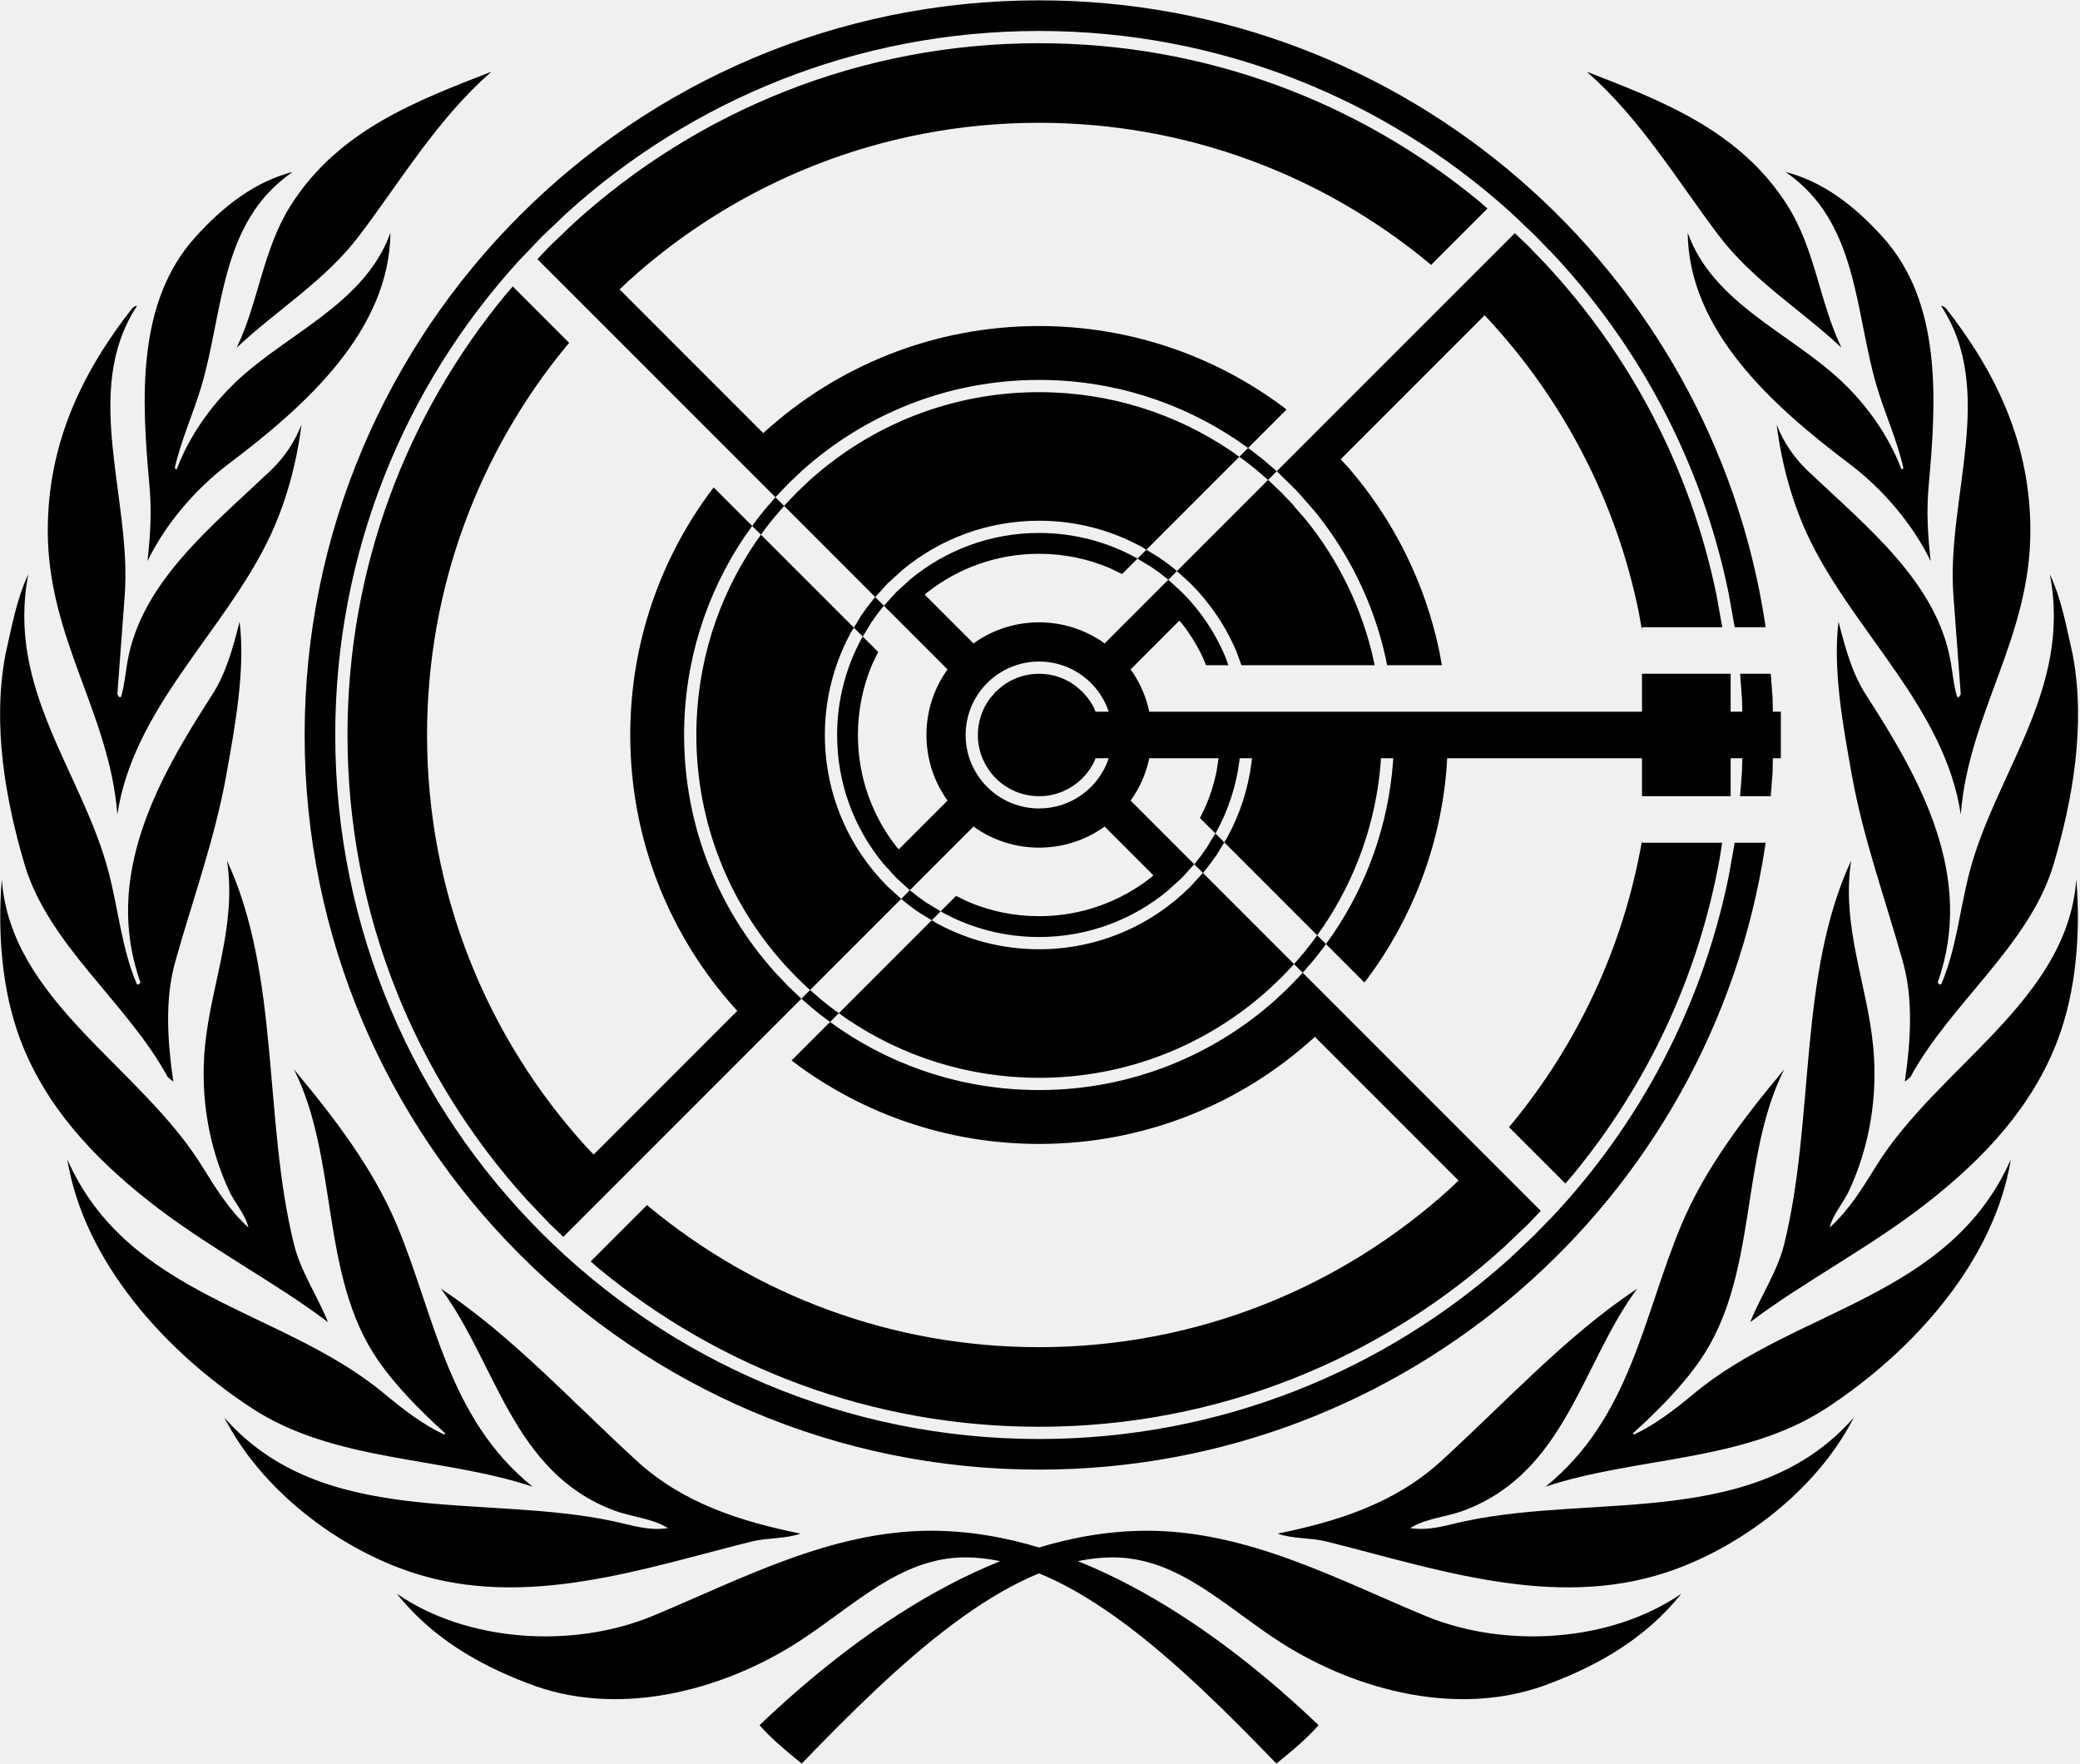
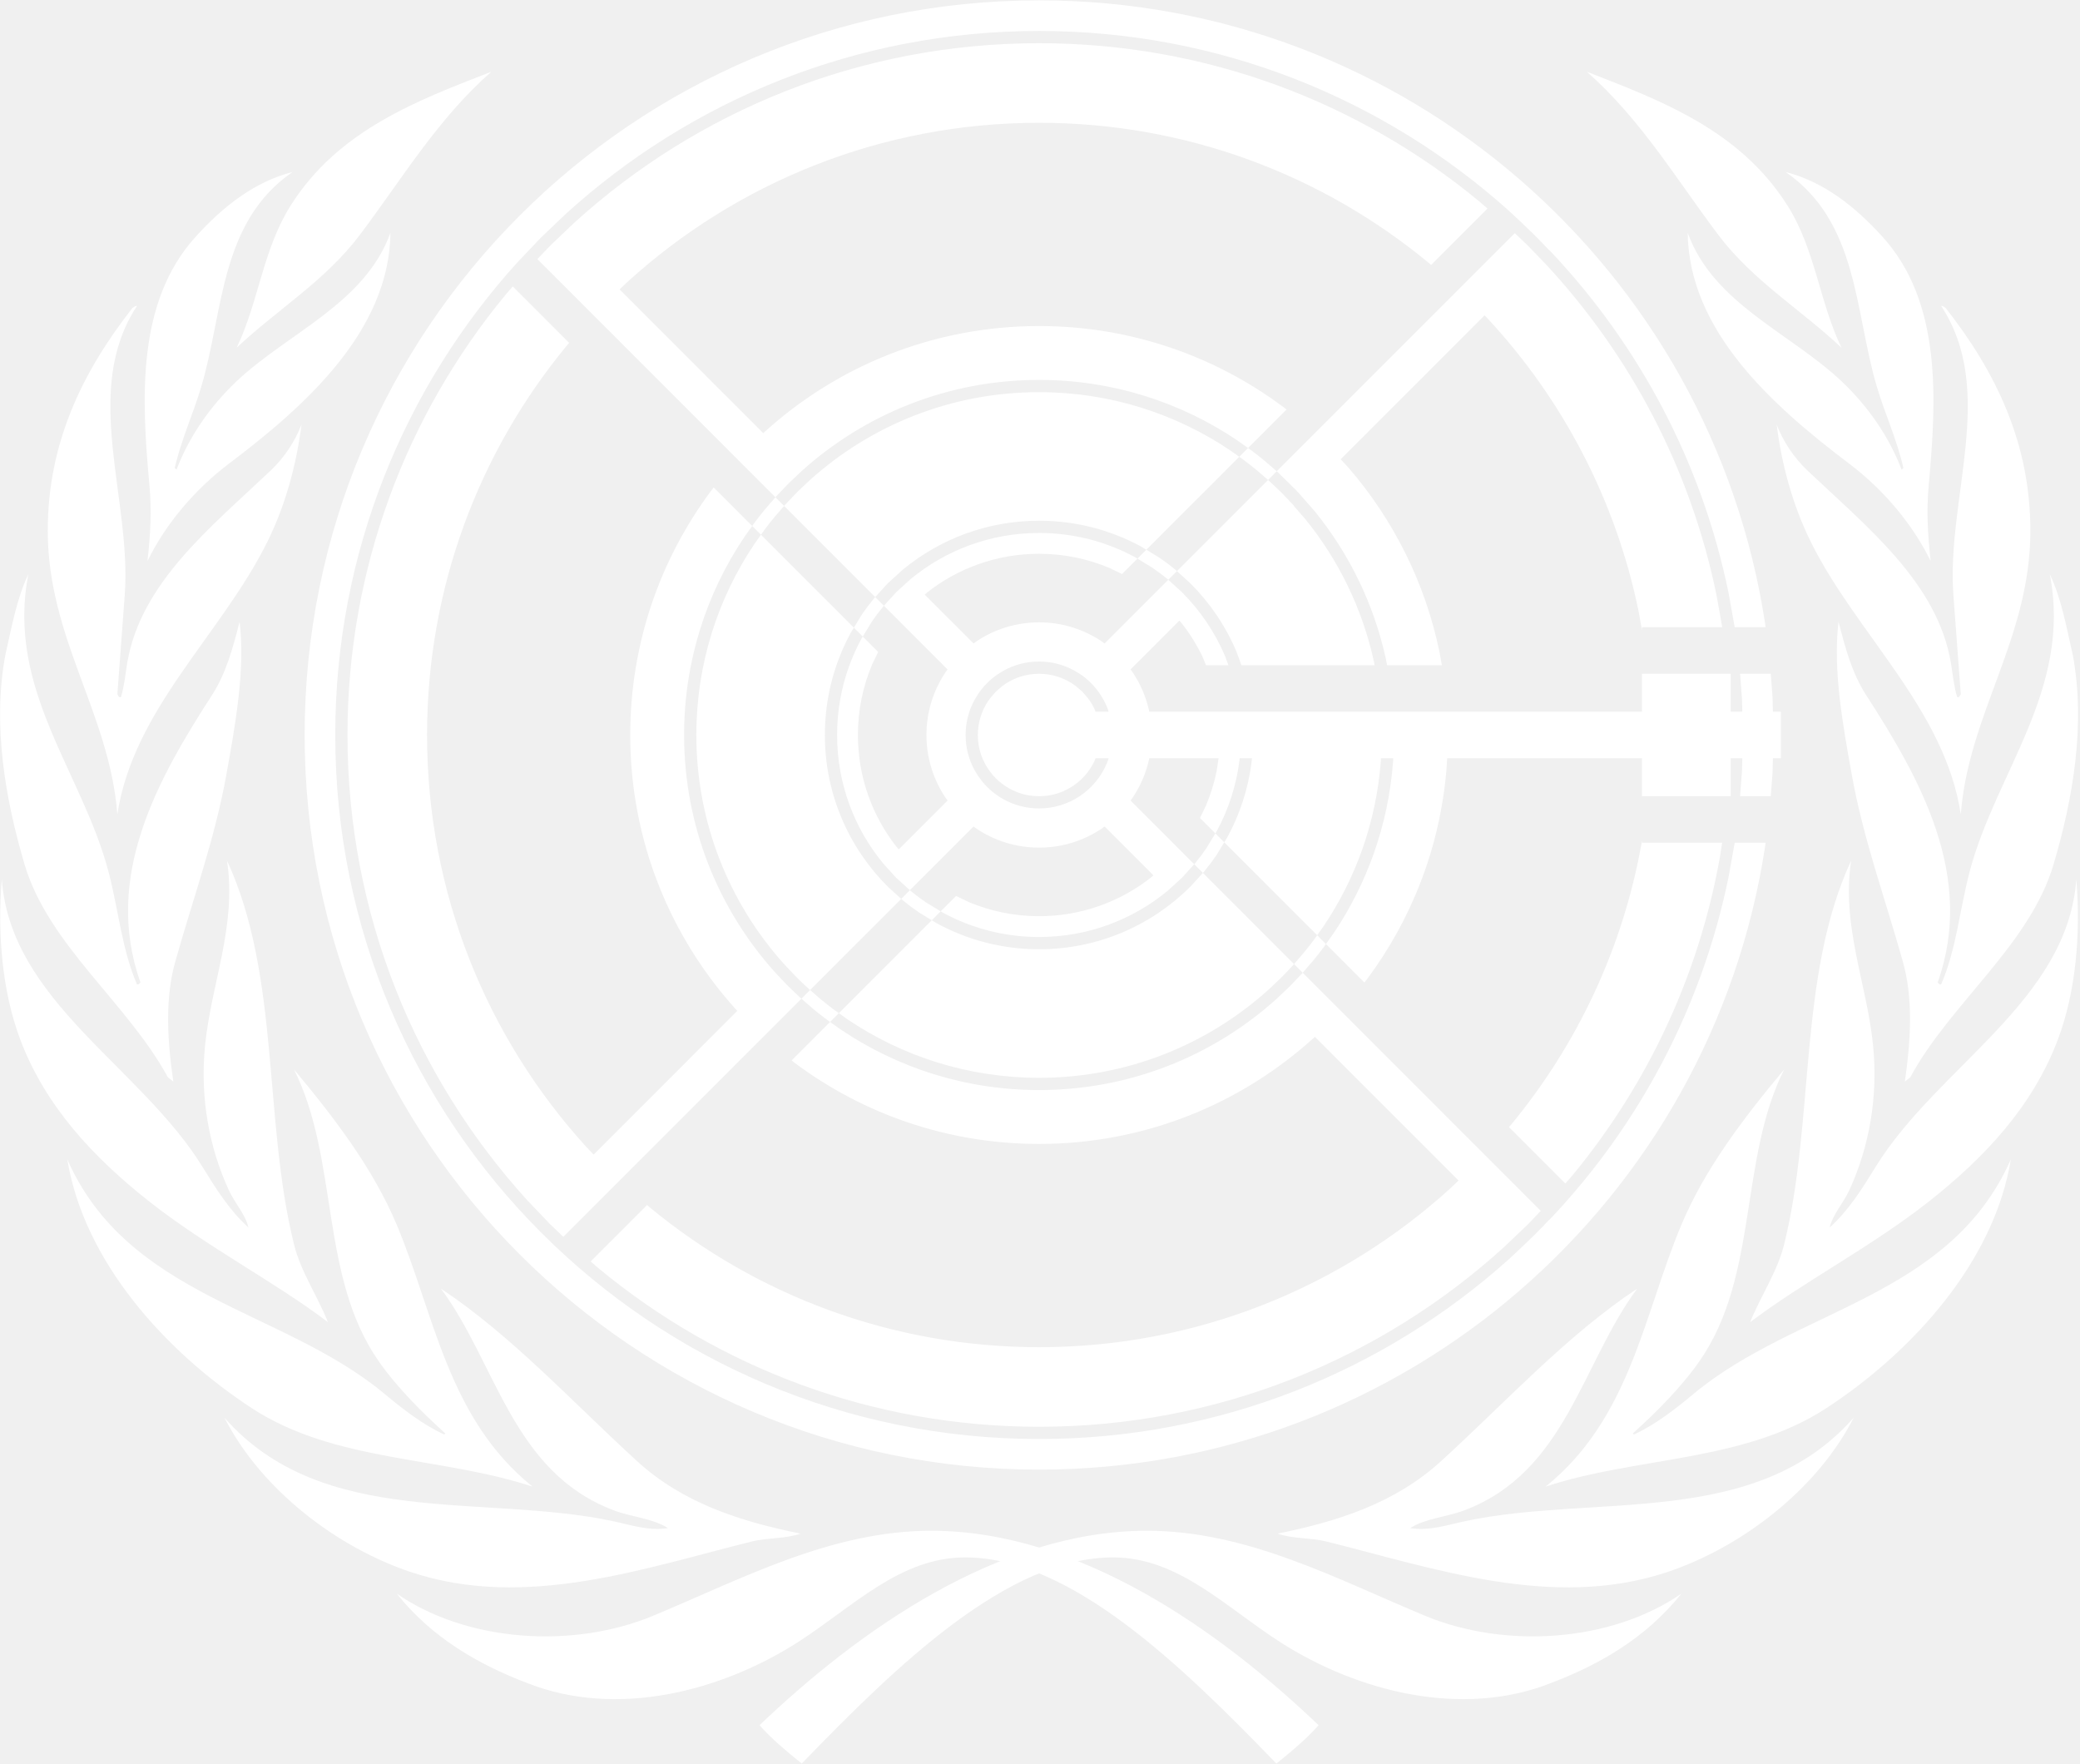
<svg xmlns="http://www.w3.org/2000/svg" width="1025" height="869" viewBox="0 0 1025 869" fill="none">
-   <path fill-rule="evenodd" clip-rule="evenodd" d="M649.784 850.081C643.868 856.84 636.214 863.159 628.997 868.985C582.373 820.799 527.632 767.396 475.603 767.396C443.344 767.396 420.111 791.952 393.006 809.277C355.391 833.32 303.792 846.86 259.574 829.214C235.793 820.184 212.75 806.883 195.53 785.275C230.331 809.277 282.448 812.503 321.736 796.202C365.164 778.186 409.363 754.264 458.853 754.264C531.808 754.264 601.144 803.612 649.784 850.081ZM110.587 698.532C158.89 753.514 237.669 735.826 302.147 749.556C311.123 751.468 319.556 754.449 329.188 752.97C321.523 748.109 311.363 747.561 302.506 744.225C252.475 725.378 244.675 671.835 217.296 634.982C252.266 658.23 281.24 690.06 313.943 719.973C336.704 740.791 365.061 749.697 394.469 755.681C387.402 758.263 378.157 757.655 370.546 759.542C317.72 772.647 259.15 793.335 202.94 774.784C166.666 762.813 128.917 734.464 110.585 698.531L110.587 698.532ZM33.162 571.278C63.291 639.491 138.988 644.834 189.32 686.678C198.889 694.637 208.376 701.957 218.89 706.862L219.433 706.312C207.818 695.802 195.249 683.279 186.254 670.21C157.487 628.412 167.059 571.281 144.88 526.968C165.031 551.096 183.932 575.943 195.536 603.568C214.209 648.024 220.552 698.743 262.431 732.525C217.104 717.571 164.816 720.548 124 693.813C81.096 665.712 41.333 621.359 33.162 571.277V571.278ZM0.887 433.274C5.245 493.372 69.228 525.474 99.737 574.876C106.252 585.427 112.959 596.318 122.421 604.839C120.946 598.44 115.681 592.77 112.783 586.495C102.998 565.297 98.568 540.767 101.011 515.545C103.984 484.856 116.778 456.357 111.868 424.074C138.164 480.833 129.681 551.793 144.88 613.164C148.242 626.741 156.509 638.621 161.603 651.48C135.766 631.824 101.907 614.378 73.546 592.024C46.118 570.405 22.311 545.067 9.935 512.097C1.017 488.339 -1.302 460.001 0.887 433.271V433.274ZM2.676 322.545C5.761 309.133 8.123 295.25 13.959 282.946C2.91 339.638 40.626 380.59 53.501 429.637C58.355 448.12 60.014 467.761 67.49 485.007C68.188 485.381 68.791 484.656 69.222 484.098C50.613 431.899 77.891 383.657 104.465 342.512C111.451 331.697 114.812 319.104 118.073 306.372C120.945 330.003 115.917 357.354 111.544 381.74C105.916 413.133 95.187 442.556 86.658 472.844C81.042 491.767 82.523 513.122 85.404 532.946L82.697 530.786C62.913 494.264 23.88 465.732 12.091 425.871C2.67 394.013 -3.847 357.207 2.676 322.548V322.545ZM23.541 261.56C23.541 218.658 40.246 183.662 65.304 151.711C66.033 151.349 66.549 150.62 67.49 150.791C39.903 192.75 65.013 245.717 61.465 293.308L57.828 342.155C58.367 342.511 58.367 343.975 59.649 343.415C61.28 337.969 61.773 332.176 62.721 326.552C69.362 287.173 103.942 259.765 133.268 231.963C140.204 225.387 145.284 217.611 148.554 209.256C146.115 228.871 140.644 248.98 131.838 266.803C109.265 312.5 65.669 349.388 57.828 401.321C54.025 351.551 23.541 314.552 23.541 261.56ZM96.252 116.842C110.124 101.464 125.669 89.483 144.176 84.744C108.237 109.458 110.187 153.621 99.186 190.55C95.163 204.053 89.249 216.704 86.107 230.659L87.015 231.386C92.995 215.61 103.255 200.443 116.62 187.833C141.897 163.984 179.903 149.55 192.411 114.663C191.838 163.142 150.514 199.992 112.772 228.502C95.844 241.29 81.458 258.457 72.679 276.454C74.145 263.06 74.811 251.917 73.617 238.843C69.742 196.495 67.227 149.019 96.252 116.842ZM242.126 35.338C215.454 58.742 197.655 88.866 177.165 115.946C160.124 138.47 136.738 152.425 116.628 171.325C127.486 148.803 129.488 122.997 143.275 101.21C166.848 63.953 205.808 49.491 242.126 35.338Z" fill="black" />
-   <path fill-rule="evenodd" clip-rule="evenodd" d="M374.297 850.081C380.214 856.84 387.868 863.158 395.084 868.985C441.71 820.799 496.451 767.396 548.48 767.396C580.738 767.396 603.972 791.952 631.077 809.277C668.69 833.32 720.29 846.86 764.507 829.214C788.29 820.184 811.332 806.883 828.553 785.275C793.751 809.277 741.635 812.503 702.347 796.202C658.919 778.186 614.718 754.264 565.228 754.264C492.274 754.264 422.938 803.612 374.297 850.081ZM913.495 698.532C865.193 753.514 786.412 735.826 721.934 749.556C712.959 751.468 704.527 754.449 694.893 752.97C702.559 748.109 712.72 747.561 721.577 744.225C771.608 725.378 779.408 671.835 806.787 634.982C771.816 658.23 742.843 690.06 710.14 719.973C687.379 740.791 659.022 749.697 629.614 755.681C636.681 758.263 645.925 757.655 653.537 759.542C706.363 772.647 764.931 793.335 821.142 774.784C857.417 762.813 895.165 734.464 913.497 698.531L913.495 698.532ZM990.92 571.278C960.792 639.491 885.095 644.834 834.763 686.678C825.193 694.637 815.707 701.957 805.193 706.862L804.65 706.312C816.264 695.802 828.834 683.279 837.828 670.21C866.596 628.412 857.024 571.281 879.203 526.968C859.05 551.096 840.15 575.943 828.546 603.568C809.874 648.024 803.53 698.743 761.65 732.525C806.977 717.571 859.265 720.548 900.082 693.813C942.987 665.712 982.749 621.359 990.92 571.277V571.278ZM1023.19 433.274C1018.84 493.372 954.854 525.474 924.345 574.876C917.83 585.427 911.123 596.318 901.661 604.839C903.137 598.44 908.4 592.77 911.299 586.495C921.084 565.297 925.513 540.767 923.072 515.545C920.098 484.856 907.304 456.357 912.215 424.074C885.918 480.833 894.401 551.793 879.203 613.164C875.841 626.741 867.572 638.621 862.478 651.48C888.317 631.824 922.176 614.378 950.536 592.024C977.964 570.405 1001.77 545.067 1014.15 512.097C1023.06 488.339 1025.38 460.001 1023.19 433.271V433.274ZM1021.41 322.545C1018.32 309.133 1015.96 295.25 1010.12 282.946C1021.17 339.638 983.456 380.59 970.581 429.637C965.728 448.12 964.068 467.761 956.593 485.007C955.895 485.381 955.291 484.656 954.86 484.098C973.469 431.899 946.191 383.657 919.617 342.512C912.632 331.697 909.27 319.104 906.009 306.372C903.137 330.003 908.165 357.354 912.538 381.74C918.166 413.133 928.895 442.556 937.424 472.844C943.04 491.767 941.559 513.122 938.678 532.946L941.386 530.786C961.169 494.264 1000.2 465.732 1011.99 425.871C1021.41 394.013 1027.93 357.207 1021.41 322.548V322.545ZM1000.54 261.56C1000.54 218.658 983.836 183.662 958.778 151.711C958.049 151.349 957.533 150.62 956.593 150.791C984.179 192.75 959.07 245.716 962.617 293.308L966.255 342.155C965.715 342.511 965.715 343.975 964.433 343.415C962.803 337.969 962.309 332.176 961.361 326.552C954.72 287.173 920.14 259.765 890.815 231.963C883.877 225.387 878.799 217.611 875.529 209.256C877.966 228.871 883.439 248.98 892.245 266.803C914.817 312.5 958.413 349.388 966.255 401.321C970.056 351.551 1000.54 314.552 1000.54 261.56ZM927.83 116.842C913.958 101.464 898.413 89.483 879.905 84.744C915.845 109.457 913.895 153.621 924.896 190.55C928.919 204.053 934.833 216.704 937.976 230.659L937.067 231.386C931.087 215.61 920.827 200.443 907.463 187.833C882.184 163.984 844.179 149.55 831.671 114.664C832.244 163.143 873.568 199.992 911.31 228.502C928.239 241.289 942.624 258.457 951.404 276.454C949.937 263.059 949.272 251.917 950.466 238.843C954.34 196.495 956.854 149.019 927.83 116.842ZM781.957 35.338C808.629 58.742 826.428 88.866 846.918 115.946C863.959 138.47 887.343 152.425 907.454 171.325C896.597 148.804 894.594 122.997 880.808 101.209C857.234 63.953 818.273 49.491 781.957 35.338Z" fill="black" />
-   <path fill-rule="evenodd" clip-rule="evenodd" d="M641.956 479.302L654.901 492.25L759.272 596.641L753.027 603.193L746.476 609.439L741.191 614.479C680.669 669.498 600.271 703.031 512.042 703.031C429.695 703.031 354.17 673.82 295.259 625.193L291.073 621.567L318.862 593.774L320.199 594.933C372.332 637.966 439.168 663.816 512.042 663.816C590.121 663.816 661.269 634.141 714.829 585.452L718.752 581.709L647.95 510.893L647.504 511.32C611.725 543.843 564.198 563.667 512.042 563.667C466.839 563.667 425.114 548.777 391.501 523.635L390.093 522.528L409.061 503.557L414.239 507.24C442.158 526.105 475.814 537.121 512.042 537.121C556.95 537.121 597.905 520.195 628.879 492.373L629.164 492.104L629.16 492.1L629.248 492.024L633.453 488.05L635.537 486.063L641.51 479.815L641.525 479.799L641.956 479.302ZM592.776 430.112L637.681 475.026L642.369 469.615C644.089 467.528 645.761 465.4 647.382 463.232L649.086 460.837L653.41 465.162L652.217 466.842C650.537 469.088 648.806 471.292 647.023 473.452L641.956 479.302L637.681 475.026L637.061 475.743C635.243 477.744 633.379 479.699 631.467 481.61L631.279 481.791L631.109 481.967L629.27 483.706L625.603 487.204L625.207 487.547L624.851 487.883C594.945 514.745 555.401 531.087 512.042 531.087C477.063 531.087 444.568 520.452 417.611 502.238L413.385 499.231L459.166 453.442L461.726 454.997C476.683 463.124 493.824 467.741 512.042 467.741C541.191 467.741 567.58 455.923 586.683 436.817L592.776 430.112ZM809.158 414.08V415.252H848.653L847.523 422.501C837.03 481.255 811.486 534.795 775.023 578.986L771.397 583.172L743.61 555.38L744.768 554.041C777.037 514.933 799.642 467.553 808.928 415.559L809.158 414.08ZM598.919 410.66L603.304 415.047L599.573 421.191C597.676 424 595.647 426.712 593.497 429.319L592.776 430.112L588.51 425.846L588.842 425.482C590.87 423.024 592.782 420.466 594.571 417.818L598.919 410.66ZM512.042 325.962C505.796 325.962 499.919 327.544 494.791 330.332L493.685 331.003L491.807 332.144C487.957 334.747 484.633 338.07 482.032 341.922L480.89 343.801L480.218 344.906C477.432 350.035 475.85 355.913 475.85 362.161C475.85 368.408 477.432 374.286 480.218 379.415L481.696 381.848L482.032 382.399L482.797 383.423L484.114 385.187C490.753 393.232 500.799 398.359 512.042 398.359C527.034 398.359 539.895 389.243 545.389 376.251L546.351 373.624H539.864L539.227 375.239C538.592 376.557 537.863 377.823 537.051 379.026L536.679 379.477L536.21 380.209C534.473 382.532 532.409 384.597 530.087 386.333L529.355 386.802L528.905 387.174L526.421 388.684L526.418 388.686L525.978 388.897L523.781 389.956C520.174 391.482 516.205 392.326 512.042 392.326C507.878 392.326 503.91 391.482 500.303 389.956L498.107 388.897L498.105 388.898L497.665 388.686L497.664 388.684L495.179 387.174L494.728 386.802L493.997 386.333C491.675 384.597 489.611 382.532 487.874 380.209L487.404 379.477L487.033 379.026L485.523 376.54L485.31 376.1L484.252 373.902C482.726 370.294 481.882 366.326 481.882 362.161C481.882 355.913 483.781 350.109 487.033 345.295L487.406 344.843L487.874 344.113L490.713 340.832L490.716 340.831L490.719 340.828L493.997 337.989L494.728 337.519L495.179 337.147C499.993 333.895 505.796 331.995 512.042 331.995C518.288 331.995 524.091 333.895 528.905 337.147L529.355 337.519L530.087 337.989L533.367 340.829L533.368 340.831L533.369 340.832L536.21 344.112L536.678 344.843L537.051 345.295C537.863 346.499 538.592 347.764 539.227 349.083L539.864 350.697H546.311L545.723 348.888C545.183 347.518 544.561 346.189 543.866 344.906L543.194 343.801L542.052 341.922C539.451 338.07 536.128 334.747 532.277 332.144L530.399 331.003L529.293 330.332C524.165 327.544 518.288 325.962 512.042 325.962ZM374.998 263.485L420.78 309.275L424.511 303.13C426.408 300.321 428.437 297.609 430.587 295.002L431.308 294.209L435.573 298.476L435.242 298.84C433.214 301.298 431.301 303.855 429.513 306.503L425.165 313.661L420.78 309.275L419.224 311.836C411.099 326.795 406.483 343.939 406.483 362.161C406.483 391.316 418.299 417.71 437.4 436.817L444.104 442.911L399.198 487.824L404.61 492.513C406.695 494.235 408.823 495.907 410.991 497.528L413.385 499.231L409.061 503.557L407.381 502.362C405.137 500.683 402.932 498.951 400.772 497.169L394.924 492.1L399.198 487.824L398.985 487.64L398.481 487.204C396.482 485.386 394.526 483.52 392.616 481.61L392.435 481.42L392.258 481.252L390.526 479.417L387.023 475.744L386.679 475.347L386.344 474.991C359.487 445.08 343.147 405.528 343.147 362.161C343.147 327.175 353.782 294.673 371.993 267.713L374.998 263.485ZM512.042 262.614C529.219 262.614 545.38 266.966 559.482 274.629L560.532 275.267L564.917 270.88L571.06 274.613C573.869 276.51 576.58 278.539 579.187 280.69L579.98 281.411L575.715 285.678L575.35 285.346C572.893 283.317 570.336 281.404 567.689 279.615L560.532 275.267L552.947 282.854L546.791 279.888C536.111 275.37 524.368 272.871 512.042 272.871C491.242 272.871 472.104 279.985 456.926 291.915L455.69 292.999L479.759 317.075L481.015 316.136C489.872 310.151 500.549 306.656 512.042 306.656C523.535 306.656 534.212 310.151 543.069 316.136L544.324 317.075L575.715 285.678L582.418 291.771C591.423 300.778 598.711 311.503 603.747 323.413L605.343 327.772H594.307L592.511 323.45C589.69 317.595 586.25 312.094 582.274 307.034L581.189 305.797L557.12 329.873L558.058 331.127C561.798 336.665 564.566 342.912 566.115 349.626L566.32 350.697H600.56H610.858H616.97H680.508H686.558H713.163H809.158V331.995H812.133H851.443H852.846V350.697H858.588L858.426 344.31L857.49 331.995H872.61L873.487 343.532L873.668 350.697H877.577V373.624H873.668L873.487 380.789L872.61 392.326H857.49L858.426 380.012L858.588 373.624H852.846V392.326H851.521H812.096H809.158V373.624H713.148L712.819 378.943C709.626 417.678 695.48 453.308 673.484 482.724L672.378 484.133L653.411 465.162L657.093 459.982C673.596 435.549 684.091 406.723 686.457 375.622L686.571 373.624H680.502L680.443 375.158C678.158 405.186 668.026 433.019 652.091 456.609L649.086 460.837L603.304 415.047L604.86 412.486C610.955 401.266 615.074 388.818 616.752 375.608L616.941 373.624H610.885L610.769 374.839C609.186 387.295 605.302 399.032 599.557 409.61L598.919 410.66L591.334 403.074L594.299 396.916C596.558 391.576 598.311 385.968 599.5 380.155L600.497 373.624H566.32L566.115 374.696C564.566 381.41 561.798 387.657 558.058 393.194L557.12 394.449L581.227 418.561L588.51 425.846L582.418 432.551L575.715 438.644L575.35 438.976C558.146 453.177 536.09 461.707 512.042 461.707C494.865 461.707 478.704 457.355 464.602 449.693L463.552 449.055L471.137 441.467L477.293 444.434C487.973 448.952 499.716 451.45 512.042 451.45C532.842 451.45 551.98 444.336 567.158 432.406L568.395 431.323L544.324 407.247L543.069 408.186C534.212 414.171 523.535 417.666 512.042 417.666C500.549 417.666 489.872 414.171 481.015 408.186L479.759 407.247L448.369 438.644L448.734 438.976C451.191 441.005 453.748 442.917 456.395 444.705L463.552 449.055L459.166 453.442L453.023 449.709C450.215 447.811 447.504 445.782 444.897 443.631L444.104 442.911L448.369 438.644L441.666 432.551L435.573 425.846L435.242 425.482C421.044 408.274 412.515 386.214 412.515 362.161C412.515 344.98 416.866 328.816 424.527 314.711L425.165 313.661L432.75 321.248L429.785 327.405C425.267 338.088 422.77 349.832 422.77 362.161C422.77 382.965 429.882 402.107 441.81 417.287L442.895 418.524L466.964 394.449L466.026 393.194C460.042 384.335 456.548 373.656 456.548 362.161C456.548 350.665 460.042 339.985 466.026 331.127L466.964 329.873L435.573 298.476L441.666 291.771L448.184 285.846L448.734 285.346C465.938 271.145 487.994 262.614 512.042 262.614ZM624.886 236.497L625.603 237.118L625.608 237.123L631.467 242.711L633.828 245.187L634.822 246.162L635.545 246.988L637.061 248.579L637.681 249.296L637.618 249.357L643.332 255.885C659.612 275.981 671.373 299.887 677.07 326.058L677.396 327.772H611.76L609.305 321.064C603.964 308.433 596.234 297.058 586.683 287.504L579.98 281.411L624.886 236.497ZM512.042 193.234C547.021 193.234 579.516 203.87 606.473 222.083L610.699 225.09L615.023 220.765L616.703 221.959C618.947 223.638 621.151 225.37 623.311 227.152L629.16 232.221L624.886 236.497L619.474 231.808C617.389 230.087 615.261 228.415 613.093 226.794L610.699 225.09L564.917 270.88L562.358 269.324C547.401 261.198 530.26 256.581 512.042 256.581C486.536 256.581 463.144 265.629 444.897 280.69L444.104 281.411L442.199 283.143L437.4 287.504L431.308 294.209L386.403 249.294L387.023 248.577L387.055 248.544L392.616 242.711L392.805 242.532L392.975 242.354L394.822 240.607L398.481 237.118L398.877 236.776L399.233 236.439C429.139 209.577 468.682 193.234 512.042 193.234ZM252.686 141.149L280.474 168.942L279.315 170.281C236.292 222.423 210.445 289.274 210.445 362.161C210.445 440.254 240.115 511.417 288.795 564.987L292.536 568.911L363.338 498.095L362.913 497.649C330.395 461.864 310.576 414.327 310.576 362.161C310.576 316.95 325.462 275.216 350.6 241.597L351.706 240.189L370.674 259.159L371.868 257.48C373.547 255.234 375.277 253.03 377.06 250.87L382.128 245.02L386.403 249.294L381.715 254.707C379.995 256.794 378.322 258.921 376.701 261.089L374.998 263.485L370.674 259.159L366.991 264.34C348.13 292.263 337.115 325.925 337.115 362.161C337.115 407.077 354.038 448.041 381.855 479.021L382.124 479.306L382.128 479.302L382.203 479.389L386.186 483.606L388.163 485.679L394.426 491.669L394.924 492.1L376.134 510.893L305.332 581.709L277.607 609.439L271.058 603.193L264.812 596.641L259.772 591.354C204.765 530.82 171.238 450.407 171.238 362.161C171.238 279.798 200.443 204.258 249.062 145.335L252.686 141.149ZM746.476 114.883L753.027 121.129L753.035 121.138L761.543 129.957C803.334 174.859 833.154 231.054 845.922 293.463L848.708 309.07H809.158V310.593L807.511 301.366C796.211 246.138 769.822 196.407 732.84 156.67L731.586 155.372L660.67 226.303L664.38 230.29C686.544 255.883 702.371 287.117 709.415 321.55L710.527 327.772H683.534L682.964 324.769C677.064 297.663 664.883 272.902 648.02 252.09L639.955 242.874L638.179 241.011L629.66 232.655L629.658 232.652L629.16 232.221L746.476 114.883ZM512.042 21.29C594.389 21.29 669.914 50.502 728.825 99.128L733.011 102.754L705.222 130.548L703.885 129.389C651.751 86.356 584.915 60.505 512.042 60.505C433.963 60.505 362.815 90.181 309.256 138.87L305.332 142.612L376.135 213.429L376.58 213.002C412.359 180.479 459.886 160.655 512.042 160.655C557.244 160.655 598.969 175.545 632.583 200.687L633.991 201.794L615.023 220.765L609.844 217.081C581.926 198.216 548.27 187.201 512.042 187.201C467.134 187.201 426.179 204.127 395.204 231.949L394.92 232.217L394.924 232.221L394.837 232.296L390.625 236.277L388.547 238.258L382.559 244.522L382.128 245.02L292.536 155.411L264.812 127.681L271.058 121.129L277.607 114.883L282.893 109.843C343.415 54.823 423.813 21.29 512.042 21.29ZM512.042 0.174C693.184 0.174 843.243 133.278 869.788 307.034L870.046 309.07H854.835L851.831 292.247C838.693 228.029 807.813 170.273 764.537 124.328L763.589 123.363L763.537 123.414L760.161 119.873L755.924 115.558L750.741 110.616L750.763 110.595L743.703 103.981C682.289 48.817 601.084 15.257 512.042 15.257C422.252 15.257 340.431 49.384 278.838 105.376L273.342 110.616L266.793 116.862L266.791 116.863L266.363 117.313L260.547 123.414L255.308 128.911C199.327 190.516 165.206 272.354 165.206 362.161C165.206 553.751 320.489 709.064 512.042 709.064C601.084 709.064 682.289 675.504 743.703 620.34L750.763 613.727L750.742 613.705L755.922 608.765L760.165 604.445L763.537 600.907L763.589 600.959L764.537 599.993C807.813 554.049 838.693 496.293 851.831 432.074L854.835 415.252H870.046L869.788 417.287C843.243 591.043 693.184 724.147 512.042 724.147C312.161 724.147 150.126 562.081 150.126 362.161C150.126 162.241 312.161 0.174 512.042 0.174Z" fill="black" />
+   <path fill-rule="evenodd" clip-rule="evenodd" d="M649.784 850.081C643.868 856.84 636.214 863.159 628.997 868.985C582.373 820.799 527.632 767.396 475.603 767.396C443.344 767.396 420.111 791.952 393.006 809.277C355.391 833.32 303.792 846.86 259.574 829.214C235.793 820.184 212.75 806.883 195.53 785.275C230.331 809.277 282.448 812.503 321.736 796.202C365.164 778.186 409.363 754.264 458.853 754.264C531.808 754.264 601.144 803.612 649.784 850.081ZM110.587 698.532C158.89 753.514 237.669 735.826 302.147 749.556C311.123 751.468 319.556 754.449 329.188 752.97C321.523 748.109 311.363 747.561 302.506 744.225C252.475 725.378 244.675 671.835 217.296 634.982C252.266 658.23 281.24 690.06 313.943 719.973C336.704 740.791 365.061 749.697 394.469 755.681C387.402 758.263 378.157 757.655 370.546 759.542C317.72 772.647 259.15 793.335 202.94 774.784C166.666 762.813 128.917 734.464 110.585 698.531L110.587 698.532ZM33.162 571.278C63.291 639.491 138.988 644.834 189.32 686.678C198.889 694.637 208.376 701.957 218.89 706.862L219.433 706.312C207.818 695.802 195.249 683.279 186.254 670.21C157.487 628.412 167.059 571.281 144.88 526.968C165.031 551.096 183.932 575.943 195.536 603.568C214.209 648.024 220.552 698.743 262.431 732.525C217.104 717.571 164.816 720.548 124 693.813C81.096 665.712 41.333 621.359 33.162 571.277V571.278ZM0.887 433.274C5.245 493.372 69.228 525.474 99.737 574.876C106.252 585.427 112.959 596.318 122.421 604.839C120.946 598.44 115.681 592.77 112.783 586.495C102.998 565.297 98.568 540.767 101.011 515.545C103.984 484.856 116.778 456.357 111.868 424.074C138.164 480.833 129.681 551.793 144.88 613.164C148.242 626.741 156.509 638.621 161.603 651.48C135.766 631.824 101.907 614.378 73.546 592.024C46.118 570.405 22.311 545.067 9.935 512.097C1.017 488.339 -1.302 460.001 0.887 433.271V433.274ZM2.676 322.545C5.761 309.133 8.123 295.25 13.959 282.946C2.91 339.638 40.626 380.59 53.501 429.637C58.355 448.12 60.014 467.761 67.49 485.007C68.188 485.381 68.791 484.656 69.222 484.098C50.613 431.899 77.891 383.657 104.465 342.512C111.451 331.697 114.812 319.104 118.073 306.372C120.945 330.003 115.917 357.354 111.544 381.74C105.916 413.133 95.187 442.556 86.658 472.844C81.042 491.767 82.523 513.122 85.404 532.946L82.697 530.786C62.913 494.264 23.88 465.732 12.091 425.871C2.67 394.013 -3.847 357.207 2.676 322.548V322.545ZM23.541 261.56C23.541 218.658 40.246 183.662 65.304 151.711C66.033 151.349 66.549 150.62 67.49 150.791C39.903 192.75 65.013 245.717 61.465 293.308L57.828 342.155C58.367 342.511 58.367 343.975 59.649 343.415C61.28 337.969 61.773 332.176 62.721 326.552C69.362 287.173 103.942 259.765 133.268 231.963C140.204 225.387 145.284 217.611 148.554 209.256C146.115 228.871 140.644 248.98 131.838 266.803C109.265 312.5 65.669 349.388 57.828 401.321C54.025 351.551 23.541 314.552 23.541 261.56ZM96.252 116.842C110.124 101.464 125.669 89.483 144.176 84.744C108.237 109.458 110.187 153.621 99.186 190.55C95.163 204.053 89.249 216.704 86.107 230.659L87.015 231.386C92.995 215.61 103.255 200.443 116.62 187.833C141.897 163.984 179.903 149.55 192.411 114.663C191.838 163.142 150.514 199.992 112.772 228.502C95.844 241.29 81.458 258.457 72.679 276.454C74.145 263.06 74.811 251.917 73.617 238.843C69.742 196.495 67.227 149.019 96.252 116.842ZM242.126 35.338C215.454 58.742 197.655 88.866 177.165 115.946C160.124 138.47 136.738 152.425 116.628 171.325C127.486 148.803 129.488 122.997 143.275 101.21C166.848 63.953 205.808 49.491 242.126 35.338Z" fill="white" />
+   <path fill-rule="evenodd" clip-rule="evenodd" d="M374.297 850.081C380.214 856.84 387.868 863.158 395.084 868.985C441.71 820.799 496.451 767.396 548.48 767.396C580.738 767.396 603.972 791.952 631.077 809.277C668.69 833.32 720.29 846.86 764.507 829.214C788.29 820.184 811.332 806.883 828.553 785.275C793.751 809.277 741.635 812.503 702.347 796.202C658.919 778.186 614.718 754.264 565.228 754.264C492.274 754.264 422.938 803.612 374.297 850.081ZM913.495 698.532C865.193 753.514 786.412 735.826 721.934 749.556C712.959 751.468 704.527 754.449 694.893 752.97C702.559 748.109 712.72 747.561 721.577 744.225C771.608 725.378 779.408 671.835 806.787 634.982C771.816 658.23 742.843 690.06 710.14 719.973C687.379 740.791 659.022 749.697 629.614 755.681C636.681 758.263 645.925 757.655 653.537 759.542C706.363 772.647 764.931 793.335 821.142 774.784C857.417 762.813 895.165 734.464 913.497 698.531L913.495 698.532ZM990.92 571.278C960.792 639.491 885.095 644.834 834.763 686.678C825.193 694.637 815.707 701.957 805.193 706.862L804.65 706.312C816.264 695.802 828.834 683.279 837.828 670.21C866.596 628.412 857.024 571.281 879.203 526.968C859.05 551.096 840.15 575.943 828.546 603.568C809.874 648.024 803.53 698.743 761.65 732.525C806.977 717.571 859.265 720.548 900.082 693.813C942.987 665.712 982.749 621.359 990.92 571.277V571.278ZM1023.19 433.274C1018.84 493.372 954.854 525.474 924.345 574.876C917.83 585.427 911.123 596.318 901.661 604.839C903.137 598.44 908.4 592.77 911.299 586.495C921.084 565.297 925.513 540.767 923.072 515.545C920.098 484.856 907.304 456.357 912.215 424.074C885.918 480.833 894.401 551.793 879.203 613.164C875.841 626.741 867.572 638.621 862.478 651.48C888.317 631.824 922.176 614.378 950.536 592.024C977.964 570.405 1001.77 545.067 1014.15 512.097C1023.06 488.339 1025.38 460.001 1023.19 433.271V433.274ZM1021.41 322.545C1018.32 309.133 1015.96 295.25 1010.12 282.946C1021.17 339.638 983.456 380.59 970.581 429.637C965.728 448.12 964.068 467.761 956.593 485.007C955.895 485.381 955.291 484.656 954.86 484.098C973.469 431.899 946.191 383.657 919.617 342.512C912.632 331.697 909.27 319.104 906.009 306.372C903.137 330.003 908.165 357.354 912.538 381.74C918.166 413.133 928.895 442.556 937.424 472.844C943.04 491.767 941.559 513.122 938.678 532.946L941.386 530.786C961.169 494.264 1000.2 465.732 1011.99 425.871C1021.41 394.013 1027.93 357.207 1021.41 322.548V322.545ZM1000.54 261.56C1000.54 218.658 983.836 183.662 958.778 151.711C958.049 151.349 957.533 150.62 956.593 150.791C984.179 192.75 959.07 245.716 962.617 293.308L966.255 342.155C965.715 342.511 965.715 343.975 964.433 343.415C962.803 337.969 962.309 332.176 961.361 326.552C954.72 287.173 920.14 259.765 890.815 231.963C883.877 225.387 878.799 217.611 875.529 209.256C877.966 228.871 883.439 248.98 892.245 266.803C914.817 312.5 958.413 349.388 966.255 401.321C970.056 351.551 1000.54 314.552 1000.54 261.56ZM927.83 116.842C913.958 101.464 898.413 89.483 879.905 84.744C915.845 109.457 913.895 153.621 924.896 190.55C928.919 204.053 934.833 216.704 937.976 230.659L937.067 231.386C931.087 215.61 920.827 200.443 907.463 187.833C882.184 163.984 844.179 149.55 831.671 114.664C832.244 163.143 873.568 199.992 911.31 228.502C928.239 241.289 942.624 258.457 951.404 276.454C949.937 263.059 949.272 251.917 950.466 238.843C954.34 196.495 956.854 149.019 927.83 116.842ZM781.957 35.338C808.629 58.742 826.428 88.866 846.918 115.946C863.959 138.47 887.343 152.425 907.454 171.325C896.597 148.804 894.594 122.997 880.808 101.209C857.234 63.953 818.273 49.491 781.957 35.338Z" fill="white" />
+   <path fill-rule="evenodd" clip-rule="evenodd" d="M641.956 479.302L654.901 492.25L759.272 596.641L753.027 603.193L746.476 609.439L741.191 614.479C680.669 669.498 600.271 703.031 512.042 703.031C429.695 703.031 354.17 673.82 295.259 625.193L291.073 621.567L318.862 593.774L320.199 594.933C372.332 637.966 439.168 663.816 512.042 663.816C590.121 663.816 661.269 634.141 714.829 585.452L718.752 581.709L647.95 510.893L647.504 511.32C611.725 543.843 564.198 563.667 512.042 563.667C466.839 563.667 425.114 548.777 391.501 523.635L390.093 522.528L409.061 503.557L414.239 507.24C442.158 526.105 475.814 537.121 512.042 537.121C556.95 537.121 597.905 520.195 628.879 492.373L629.164 492.104L629.16 492.1L629.248 492.024L633.453 488.05L635.537 486.063L641.51 479.815L641.525 479.799L641.956 479.302ZM592.776 430.112L637.681 475.026L642.369 469.615C644.089 467.528 645.761 465.4 647.382 463.232L649.086 460.837L653.41 465.162L652.217 466.842C650.537 469.088 648.806 471.292 647.023 473.452L641.956 479.302L637.681 475.026L637.061 475.743C635.243 477.744 633.379 479.699 631.467 481.61L631.279 481.791L631.109 481.967L629.27 483.706L625.603 487.204L625.207 487.547L624.851 487.883C594.945 514.745 555.401 531.087 512.042 531.087C477.063 531.087 444.568 520.452 417.611 502.238L413.385 499.231L459.166 453.442L461.726 454.997C476.683 463.124 493.824 467.741 512.042 467.741C541.191 467.741 567.58 455.923 586.683 436.817L592.776 430.112ZM809.158 414.08V415.252H848.653L847.523 422.501C837.03 481.255 811.486 534.795 775.023 578.986L771.397 583.172L743.61 555.38L744.768 554.041C777.037 514.933 799.642 467.553 808.928 415.559L809.158 414.08ZM598.919 410.66L603.304 415.047L599.573 421.191C597.676 424 595.647 426.712 593.497 429.319L592.776 430.112L588.51 425.846L588.842 425.482C590.87 423.024 592.782 420.466 594.571 417.818L598.919 410.66ZM512.042 325.962C505.796 325.962 499.919 327.544 494.791 330.332L493.685 331.003L491.807 332.144C487.957 334.747 484.633 338.07 482.032 341.922L480.89 343.801L480.218 344.906C477.432 350.035 475.85 355.913 475.85 362.161C475.85 368.408 477.432 374.286 480.218 379.415L481.696 381.848L482.032 382.399L482.797 383.423L484.114 385.187C490.753 393.232 500.799 398.359 512.042 398.359C527.034 398.359 539.895 389.243 545.389 376.251L546.351 373.624H539.864L539.227 375.239C538.592 376.557 537.863 377.823 537.051 379.026L536.679 379.477L536.21 380.209C534.473 382.532 532.409 384.597 530.087 386.333L529.355 386.802L528.905 387.174L526.421 388.684L526.418 388.686L525.978 388.897L523.781 389.956C520.174 391.482 516.205 392.326 512.042 392.326C507.878 392.326 503.91 391.482 500.303 389.956L498.107 388.897L498.105 388.898L497.665 388.686L497.664 388.684L495.179 387.174L494.728 386.802L493.997 386.333C491.675 384.597 489.611 382.532 487.874 380.209L487.404 379.477L487.033 379.026L485.523 376.54L485.31 376.1L484.252 373.902C482.726 370.294 481.882 366.326 481.882 362.161C481.882 355.913 483.781 350.109 487.033 345.295L487.406 344.843L487.874 344.113L490.713 340.832L490.716 340.831L490.719 340.828L493.997 337.989L494.728 337.519L495.179 337.147C499.993 333.895 505.796 331.995 512.042 331.995C518.288 331.995 524.091 333.895 528.905 337.147L529.355 337.519L530.087 337.989L533.367 340.829L533.368 340.831L533.369 340.832L536.21 344.112L536.678 344.843L537.051 345.295C537.863 346.499 538.592 347.764 539.227 349.083L539.864 350.697H546.311L545.723 348.888C545.183 347.518 544.561 346.189 543.866 344.906L543.194 343.801L542.052 341.922C539.451 338.07 536.128 334.747 532.277 332.144L530.399 331.003L529.293 330.332C524.165 327.544 518.288 325.962 512.042 325.962ZM374.998 263.485L420.78 309.275L424.511 303.13C426.408 300.321 428.437 297.609 430.587 295.002L431.308 294.209L435.573 298.476L435.242 298.84C433.214 301.298 431.301 303.855 429.513 306.503L425.165 313.661L420.78 309.275L419.224 311.836C411.099 326.795 406.483 343.939 406.483 362.161C406.483 391.316 418.299 417.71 437.4 436.817L444.104 442.911L399.198 487.824L404.61 492.513C406.695 494.235 408.823 495.907 410.991 497.528L413.385 499.231L409.061 503.557L407.381 502.362C405.137 500.683 402.932 498.951 400.772 497.169L394.924 492.1L399.198 487.824L398.985 487.64L398.481 487.204C396.482 485.386 394.526 483.52 392.616 481.61L392.435 481.42L392.258 481.252L390.526 479.417L387.023 475.744L386.679 475.347L386.344 474.991C359.487 445.08 343.147 405.528 343.147 362.161C343.147 327.175 353.782 294.673 371.993 267.713L374.998 263.485ZM512.042 262.614C529.219 262.614 545.38 266.966 559.482 274.629L560.532 275.267L564.917 270.88L571.06 274.613C573.869 276.51 576.58 278.539 579.187 280.69L579.98 281.411L575.715 285.678L575.35 285.346C572.893 283.317 570.336 281.404 567.689 279.615L560.532 275.267L552.947 282.854L546.791 279.888C536.111 275.37 524.368 272.871 512.042 272.871C491.242 272.871 472.104 279.985 456.926 291.915L455.69 292.999L479.759 317.075L481.015 316.136C489.872 310.151 500.549 306.656 512.042 306.656C523.535 306.656 534.212 310.151 543.069 316.136L544.324 317.075L575.715 285.678L582.418 291.771C591.423 300.778 598.711 311.503 603.747 323.413L605.343 327.772H594.307L592.511 323.45C589.69 317.595 586.25 312.094 582.274 307.034L581.189 305.797L557.12 329.873L558.058 331.127C561.798 336.665 564.566 342.912 566.115 349.626L566.32 350.697H600.56H610.858H616.97H680.508H686.558H713.163H809.158V331.995H812.133H851.443H852.846V350.697H858.588L858.426 344.31L857.49 331.995H872.61L873.487 343.532L873.668 350.697H877.577V373.624H873.668L873.487 380.789L872.61 392.326H857.49L858.426 380.012L858.588 373.624H852.846V392.326H851.521H812.096H809.158V373.624H713.148L712.819 378.943C709.626 417.678 695.48 453.308 673.484 482.724L672.378 484.133L653.411 465.162L657.093 459.982C673.596 435.549 684.091 406.723 686.457 375.622L686.571 373.624H680.502L680.443 375.158C678.158 405.186 668.026 433.019 652.091 456.609L649.086 460.837L603.304 415.047L604.86 412.486C610.955 401.266 615.074 388.818 616.752 375.608L616.941 373.624H610.885L610.769 374.839C609.186 387.295 605.302 399.032 599.557 409.61L598.919 410.66L591.334 403.074L594.299 396.916C596.558 391.576 598.311 385.968 599.5 380.155L600.497 373.624H566.32L566.115 374.696C564.566 381.41 561.798 387.657 558.058 393.194L557.12 394.449L581.227 418.561L588.51 425.846L582.418 432.551L575.715 438.644L575.35 438.976C558.146 453.177 536.09 461.707 512.042 461.707C494.865 461.707 478.704 457.355 464.602 449.693L463.552 449.055L471.137 441.467L477.293 444.434C487.973 448.952 499.716 451.45 512.042 451.45C532.842 451.45 551.98 444.336 567.158 432.406L568.395 431.323L544.324 407.247L543.069 408.186C534.212 414.171 523.535 417.666 512.042 417.666C500.549 417.666 489.872 414.171 481.015 408.186L479.759 407.247L448.369 438.644L448.734 438.976C451.191 441.005 453.748 442.917 456.395 444.705L463.552 449.055L459.166 453.442L453.023 449.709C450.215 447.811 447.504 445.782 444.897 443.631L444.104 442.911L448.369 438.644L441.666 432.551L435.573 425.846L435.242 425.482C421.044 408.274 412.515 386.214 412.515 362.161C412.515 344.98 416.866 328.816 424.527 314.711L425.165 313.661L432.75 321.248L429.785 327.405C425.267 338.088 422.77 349.832 422.77 362.161C422.77 382.965 429.882 402.107 441.81 417.287L442.895 418.524L466.964 394.449L466.026 393.194C460.042 384.335 456.548 373.656 456.548 362.161C456.548 350.665 460.042 339.985 466.026 331.127L466.964 329.873L435.573 298.476L441.666 291.771L448.184 285.846L448.734 285.346C465.938 271.145 487.994 262.614 512.042 262.614ZM624.886 236.497L625.603 237.118L625.608 237.123L631.467 242.711L633.828 245.187L634.822 246.162L635.545 246.988L637.061 248.579L637.681 249.296L637.618 249.357L643.332 255.885C659.612 275.981 671.373 299.887 677.07 326.058L677.396 327.772H611.76L609.305 321.064C603.964 308.433 596.234 297.058 586.683 287.504L579.98 281.411L624.886 236.497ZM512.042 193.234C547.021 193.234 579.516 203.87 606.473 222.083L610.699 225.09L615.023 220.765L616.703 221.959C618.947 223.638 621.151 225.37 623.311 227.152L629.16 232.221L624.886 236.497L619.474 231.808C617.389 230.087 615.261 228.415 613.093 226.794L610.699 225.09L564.917 270.88L562.358 269.324C547.401 261.198 530.26 256.581 512.042 256.581C486.536 256.581 463.144 265.629 444.897 280.69L444.104 281.411L442.199 283.143L437.4 287.504L431.308 294.209L386.403 249.294L387.023 248.577L387.055 248.544L392.616 242.711L392.805 242.532L392.975 242.354L394.822 240.607L398.481 237.118L398.877 236.776L399.233 236.439C429.139 209.577 468.682 193.234 512.042 193.234ZM252.686 141.149L280.474 168.942L279.315 170.281C236.292 222.423 210.445 289.274 210.445 362.161C210.445 440.254 240.115 511.417 288.795 564.987L292.536 568.911L363.338 498.095L362.913 497.649C330.395 461.864 310.576 414.327 310.576 362.161C310.576 316.95 325.462 275.216 350.6 241.597L351.706 240.189L370.674 259.159L371.868 257.48C373.547 255.234 375.277 253.03 377.06 250.87L382.128 245.02L386.403 249.294L381.715 254.707C379.995 256.794 378.322 258.921 376.701 261.089L374.998 263.485L370.674 259.159L366.991 264.34C348.13 292.263 337.115 325.925 337.115 362.161C337.115 407.077 354.038 448.041 381.855 479.021L382.124 479.306L382.128 479.302L382.203 479.389L386.186 483.606L388.163 485.679L394.426 491.669L394.924 492.1L376.134 510.893L305.332 581.709L277.607 609.439L271.058 603.193L264.812 596.641L259.772 591.354C204.765 530.82 171.238 450.407 171.238 362.161C171.238 279.798 200.443 204.258 249.062 145.335L252.686 141.149ZM746.476 114.883L753.027 121.129L753.035 121.138L761.543 129.957C803.334 174.859 833.154 231.054 845.922 293.463L848.708 309.07H809.158V310.593L807.511 301.366C796.211 246.138 769.822 196.407 732.84 156.67L731.586 155.372L660.67 226.303L664.38 230.29C686.544 255.883 702.371 287.117 709.415 321.55L710.527 327.772H683.534L682.964 324.769C677.064 297.663 664.883 272.902 648.02 252.09L639.955 242.874L638.179 241.011L629.66 232.655L629.658 232.652L629.16 232.221L746.476 114.883ZM512.042 21.29C594.389 21.29 669.914 50.502 728.825 99.128L733.011 102.754L705.222 130.548L703.885 129.389C651.751 86.356 584.915 60.505 512.042 60.505C433.963 60.505 362.815 90.181 309.256 138.87L305.332 142.612L376.135 213.429L376.58 213.002C412.359 180.479 459.886 160.655 512.042 160.655C557.244 160.655 598.969 175.545 632.583 200.687L633.991 201.794L615.023 220.765L609.844 217.081C581.926 198.216 548.27 187.201 512.042 187.201C467.134 187.201 426.179 204.127 395.204 231.949L394.92 232.217L394.924 232.221L394.837 232.296L390.625 236.277L388.547 238.258L382.559 244.522L382.128 245.02L292.536 155.411L264.812 127.681L271.058 121.129L277.607 114.883L282.893 109.843C343.415 54.823 423.813 21.29 512.042 21.29ZM512.042 0.174C693.184 0.174 843.243 133.278 869.788 307.034L870.046 309.07H854.835L851.831 292.247C838.693 228.029 807.813 170.273 764.537 124.328L763.589 123.363L763.537 123.414L760.161 119.873L755.924 115.558L750.741 110.616L750.763 110.595L743.703 103.981C682.289 48.817 601.084 15.257 512.042 15.257C422.252 15.257 340.431 49.384 278.838 105.376L273.342 110.616L266.793 116.862L266.791 116.863L266.363 117.313L260.547 123.414L255.308 128.911C199.327 190.516 165.206 272.354 165.206 362.161C165.206 553.751 320.489 709.064 512.042 709.064C601.084 709.064 682.289 675.504 743.703 620.34L750.763 613.727L750.742 613.705L755.922 608.765L760.165 604.445L763.537 600.907L763.589 600.959L764.537 599.993C807.813 554.049 838.693 496.293 851.831 432.074L854.835 415.252H870.046L869.788 417.287C843.243 591.043 693.184 724.147 512.042 724.147C312.161 724.147 150.126 562.081 150.126 362.161C150.126 162.241 312.161 0.174 512.042 0.174Z" fill="white" />
</svg>
